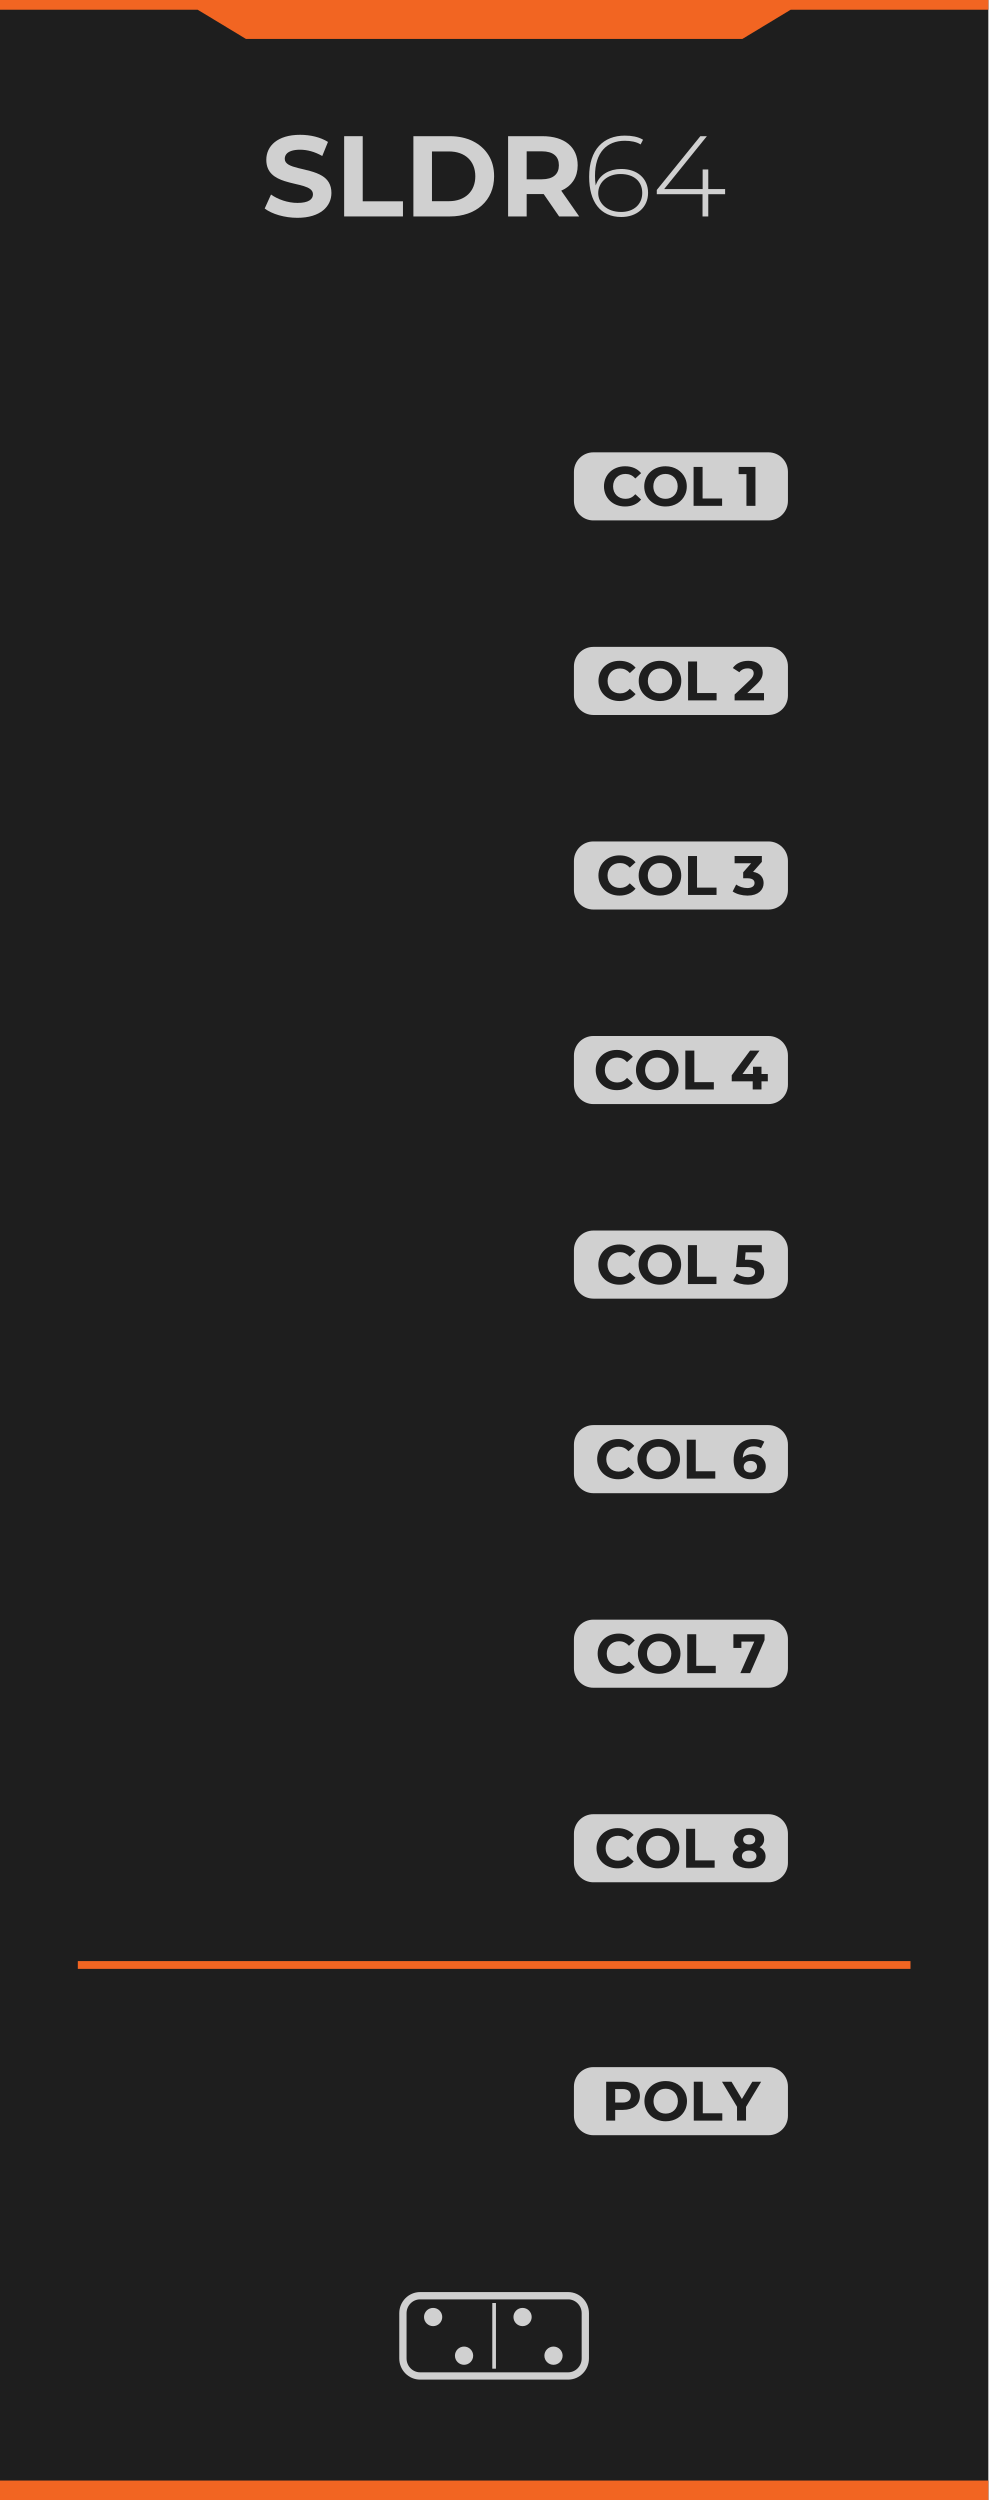
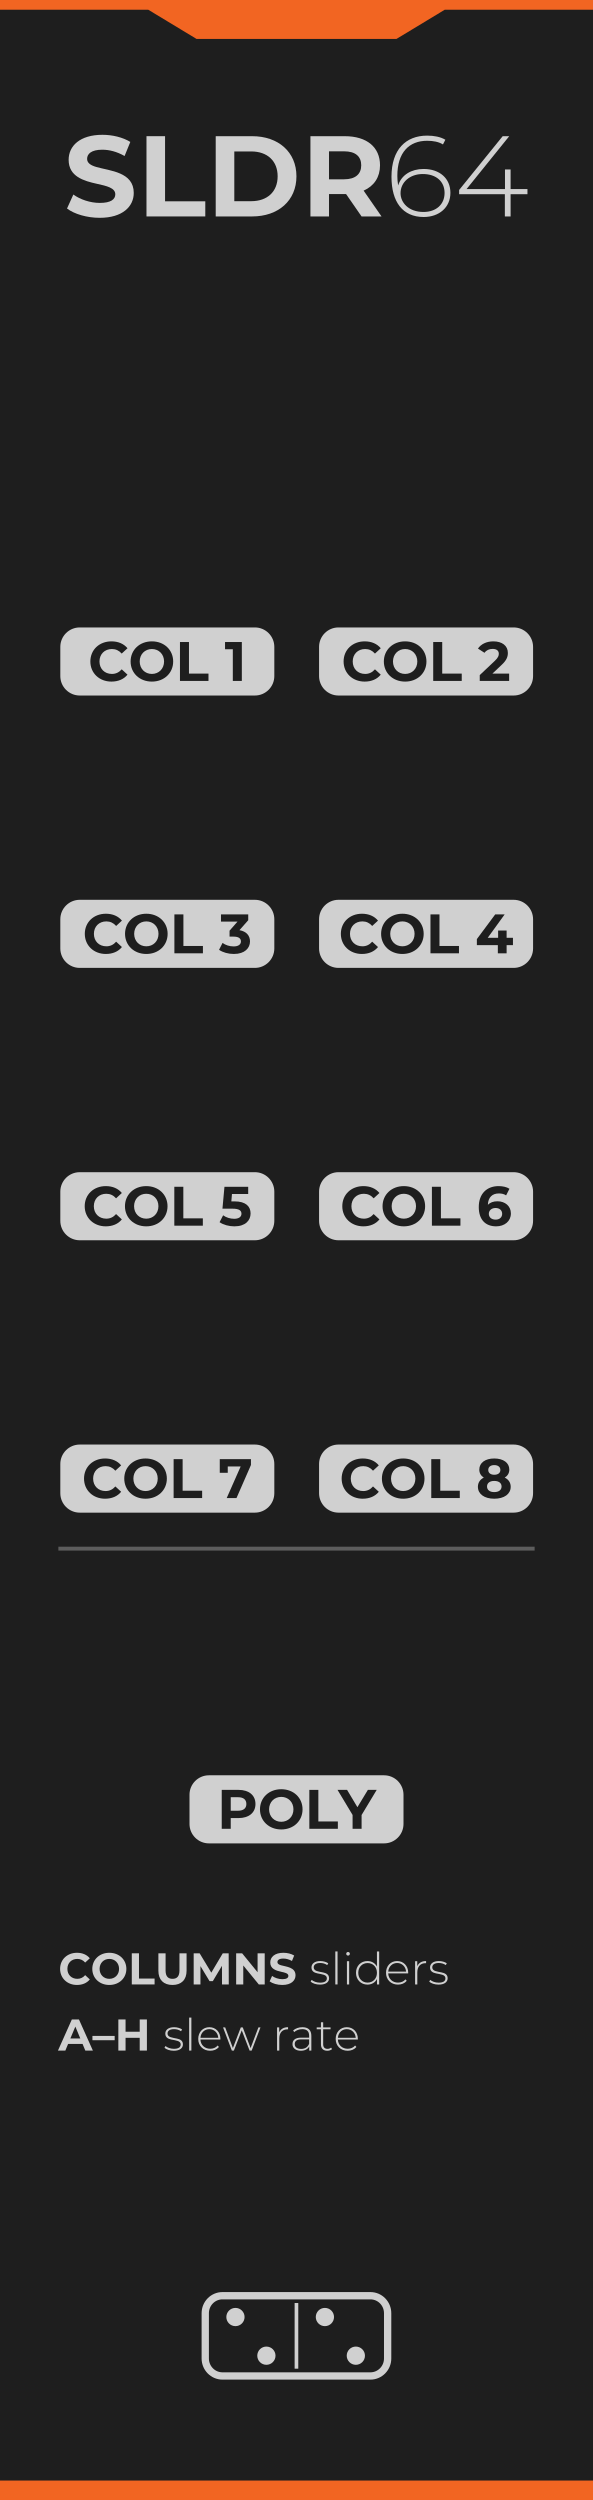
- <svg xmlns="http://www.w3.org/2000/svg" width="50.8mm" height="128.5mm" viewBox="0 0 50.8 128.5">
-   <rect width="50.8" height="128.5" fill="#1e1e1e" />
-   <polygon points="     0,0 50.8,0 50.8,0.5     40.64,0.5 38.16,2.0 12.64,2.0 10.16,0.5     0,0.5   " fill="#f26522" />
-   <rect x="0" y="127.5" width="50.8" height="1.0" fill="#f26522" />
+ <svg xmlns="http://www.w3.org/2000/svg" width="30.48mm" height="128.5mm" viewBox="0 0 30.48 128.5">
+   <rect width="30.48" height="128.5" fill="#1e1e1e" />
+   <polygon points="0,0 30.48,0 30.48,0.5 22.86,0.5 20.38,2.0 10.10,2.0 7.62,0.5 0,0.5" fill="#f26522" />
+   <rect x="0" y="127.5" width="30.48" height="1.0" fill="#f26522" />
  <g id="title">
-     <path fill="#d0d0d0" fill-rule="evenodd" d="M15.285 11.196C16.463 11.196 17.035 10.612 17.035 9.917C17.035 9.485 16.841 9.212 16.558 9.039C15.851 8.607 14.637 8.697 14.637 8.167C14.637 8.076 14.662 7.997 14.713 7.928C14.815 7.791 15.051 7.695 15.42 7.695C15.79 7.695 16.179 7.799 16.564 8.019L16.858 7.295C16.473 7.051 15.945 6.929 15.426 6.929C14.26 6.929 13.688 7.507 13.688 8.214C13.688 8.874 14.121 9.145 14.634 9.31C15.317 9.53 16.086 9.548 16.086 9.988C16.086 10.247 15.857 10.43 15.291 10.43C14.796 10.43 14.283 10.251 13.93 9.999L13.605 10.718C13.975 11.001 14.625 11.196 15.285 11.196Z" />
-     <path fill="#d0d0d0" fill-rule="evenodd" d="M17.689 11.125H20.712V10.347H18.644V7.0H17.689Z" />
-     <path fill="#d0d0d0" fill-rule="evenodd" d="M21.248 11.125H23.122C24.466 11.125 25.397 10.312 25.397 9.062C25.397 8.642 25.301 8.279 25.108 7.972C24.723 7.359 24.018 7.0 23.122 7.0H21.248ZM22.203 10.341V7.784H23.075C23.9 7.784 24.431 8.273 24.431 9.062C24.431 9.84 23.9 10.341 23.075 10.341Z" />
-     <path fill="#d0d0d0" fill-rule="evenodd" d="M26.116 11.125H27.071V9.976H27.902C27.917 9.976 27.931 9.976 27.946 9.976L28.738 11.125H29.77L28.847 9.801C29.385 9.569 29.693 9.114 29.693 8.497C29.693 7.562 29.025 7.0 27.878 7.0H26.116ZM27.848 7.778C28.438 7.778 28.727 8.041 28.727 8.497C28.727 8.945 28.438 9.216 27.848 9.216H27.071V7.778Z" />
-     <path fill="#d0d0d0" fill-rule="evenodd" d="M31.938 11.154C32.728 11.154 33.311 10.665 33.311 9.911C33.311 9.169 32.757 8.685 31.932 8.685C31.309 8.685 30.79 8.992 30.62 9.534C30.59 9.346 30.583 9.163 30.583 9.039C30.583 7.837 31.188 7.236 32.115 7.236C32.429 7.236 32.716 7.291 32.928 7.424L33.052 7.183C32.8 7.026 32.468 6.971 32.115 6.971C31.019 6.971 30.282 7.684 30.282 9.086C30.282 10.371 30.854 11.154 31.938 11.154ZM31.926 10.895C31.16 10.895 30.748 10.412 30.748 9.929C30.748 9.375 31.219 8.945 31.891 8.945C32.59 8.945 33.011 9.328 33.011 9.917C33.011 10.506 32.575 10.895 31.926 10.895Z" />
-     <path fill="#d0d0d0" fill-rule="evenodd" d="M33.759 9.982H36.11V11.125H36.405V9.982H37.271V9.717H36.405V8.709H36.116V9.717H34.139L36.334 7.0H35.998L33.759 9.764Z" />
+     <path fill="#d0d0d0" fill-rule="evenodd" d="M5.125 11.196C6.303 11.196 6.875 10.612 6.875 9.917C6.875 8.837 5.655 8.788 4.948 8.582C4.665 8.5 4.477 8.379 4.477 8.167C4.477 7.908 4.695 7.695 5.26 7.695C5.622 7.695 6.019 7.799 6.404 8.019L6.698 7.295C6.313 7.059 5.785 6.929 5.266 6.929C4.1 6.929 3.528 7.507 3.528 8.214C3.528 9.078 4.308 9.299 4.983 9.448C5.49 9.56 5.926 9.658 5.926 9.988C5.926 10.247 5.697 10.43 5.131 10.43C4.636 10.43 4.115 10.251 3.77 9.999L3.445 10.718C3.815 11.001 4.465 11.196 5.125 11.196Z" />
+     <path fill="#d0d0d0" fill-rule="evenodd" d="M7.529 11.125H10.552V10.347H8.484V7.0H7.529Z" />
+     <path fill="#d0d0d0" fill-rule="evenodd" d="M11.088 11.125H12.962C14.306 11.125 15.237 10.312 15.237 9.062C15.237 7.813 14.306 7.0 12.962 7.0H11.088ZM12.043 10.341V7.784H12.915C13.74 7.784 14.271 8.273 14.271 9.062C14.271 9.852 13.74 10.341 12.915 10.341Z" />
+     <path fill="#d0d0d0" fill-rule="evenodd" d="M15.956 11.125H16.911V9.976H17.789L18.584 11.125H19.61L18.69 9.799C19.225 9.563 19.533 9.11 19.533 8.497C19.533 7.57 18.865 7.0 17.718 7.0H15.956ZM16.911 9.216V7.778H17.688C18.27 7.778 18.567 8.041 18.567 8.497C18.567 8.945 18.27 9.216 17.688 9.216Z" />
+     <path fill="#d0d0d0" fill-rule="evenodd" d="M21.778 11.154C22.568 11.154 23.151 10.665 23.151 9.911C23.151 9.169 22.597 8.685 21.772 8.685C21.144 8.685 20.629 8.992 20.464 9.534C20.433 9.345 20.423 9.165 20.423 9.039C20.423 7.837 21.028 7.236 21.955 7.236C22.269 7.236 22.556 7.291 22.768 7.424L22.892 7.183C22.64 7.033 22.308 6.971 21.955 6.971C20.859 6.971 20.122 7.684 20.122 9.086C20.122 10.375 20.694 11.154 21.778 11.154ZM21.766 10.895C21 10.895 20.588 10.412 20.588 9.929C20.588 9.375 21.059 8.945 21.731 8.945C22.422 8.945 22.851 9.328 22.851 9.917C22.851 10.514 22.411 10.895 21.766 10.895Z" />
+     <path fill="#d0d0d0" fill-rule="evenodd" d="M23.599 9.982H25.95V11.125H26.245V9.982H27.111V9.717H26.245V8.709H25.956V9.717H23.982L26.174 7.0H25.838L23.599 9.764Z" />
  </g>
-   <rect x="29.5" y="23.25" width="11" height="3.5" rx="1.0" fill="#d0d0d0" />
-   <g transform="translate(29.5, 0)">
-     <path fill="#1e1e1e" fill-rule="evenodd" d="M2.627 26.034C2.978 26.034 3.262 25.91 3.453 25.677L3.156 25.403C3.019 25.563 2.851 25.64 2.653 25.64C2.28 25.64 2.013 25.381 2.013 25.0C2.013 24.619 2.28 24.36 2.653 24.36C2.851 24.36 3.019 24.438 3.156 24.594L3.453 24.32C3.262 24.088 2.977 23.966 2.63 23.966C2.005 23.966 1.544 24.398 1.544 25.0C1.544 25.602 2.01 26.034 2.627 26.034Z" />
-     <path fill="#1e1e1e" fill-rule="evenodd" d="M4.71 26.034C5.179 26.034 5.553 25.793 5.719 25.413C5.83 25.158 5.828 24.835 5.719 24.587C5.553 24.213 5.181 23.966 4.707 23.966C4.082 23.966 3.613 24.406 3.613 25.0C3.613 25.594 4.078 26.034 4.71 26.034ZM4.707 25.64C4.618 25.64 4.535 25.625 4.459 25.594C4.23 25.503 4.081 25.28 4.081 25.0C4.081 24.619 4.349 24.36 4.707 24.36C5.065 24.36 5.333 24.619 5.333 25.0C5.333 25.381 5.065 25.64 4.707 25.64Z" />
-     <path fill="#1e1e1e" fill-rule="evenodd" d="M6.15 26.0H7.616V25.623H6.613V24.0H6.15Z" />
-     <path fill="#1e1e1e" fill-rule="evenodd" d="M8.867 26.0H9.33V24.0H8.467V24.371H8.867Z" />
-   </g>
-   <rect x="29.5" y="33.25" width="11" height="3.5" rx="1.0" fill="#d0d0d0" />
-   <g transform="translate(29.5, 0)">
-     <path fill="#1e1e1e" fill-rule="evenodd" d="M2.344 36.034C2.695 36.034 2.98 35.91 3.17 35.677L2.873 35.403C2.736 35.563 2.568 35.64 2.37 35.64C1.997 35.64 1.73 35.381 1.73 35.0C1.73 34.619 1.997 34.36 2.37 34.36C2.568 34.36 2.736 34.438 2.873 34.594L3.17 34.32C2.98 34.088 2.694 33.966 2.347 33.966C1.722 33.966 1.261 34.398 1.261 35.0C1.261 35.602 1.727 36.034 2.344 36.034Z" />
-     <path fill="#1e1e1e" fill-rule="evenodd" d="M4.427 36.034C4.896 36.034 5.27 35.793 5.436 35.413C5.547 35.158 5.545 34.835 5.436 34.587C5.27 34.213 4.899 33.966 4.424 33.966C3.8 33.966 3.33 34.406 3.33 35.0C3.33 35.594 3.795 36.034 4.427 36.034ZM4.424 35.64C4.335 35.64 4.252 35.625 4.176 35.594C3.947 35.503 3.799 35.28 3.799 35.0C3.799 34.619 4.066 34.36 4.424 34.36C4.782 34.36 5.05 34.619 5.05 35.0C5.05 35.381 4.782 35.64 4.424 35.64Z" />
-     <path fill="#1e1e1e" fill-rule="evenodd" d="M5.867 36.0H7.333V35.623H6.33V34.0H5.867Z" />
-     <path fill="#1e1e1e" fill-rule="evenodd" d="M8.259 36.0H9.77V35.623H8.909L9.37 35.189C9.65 34.926 9.704 34.751 9.704 34.557C9.704 34.191 9.407 33.966 8.961 33.966C8.603 33.966 8.32 34.109 8.167 34.337L8.504 34.554C8.603 34.417 8.751 34.354 8.919 34.354C9.128 34.354 9.239 34.443 9.239 34.603C9.239 34.694 9.213 34.806 9.03 34.971L8.259 35.7Z" />
-   </g>
-   <rect x="29.5" y="43.25" width="11" height="3.5" rx="1.0" fill="#d0d0d0" />
-   <g transform="translate(29.5, 0)">
-     <path fill="#1e1e1e" fill-rule="evenodd" d="M2.341 46.034C2.692 46.034 2.977 45.91 3.167 45.677L2.87 45.403C2.733 45.563 2.565 45.64 2.367 45.64C1.994 45.64 1.727 45.381 1.727 45.0C1.727 44.619 1.994 44.36 2.367 44.36C2.565 44.36 2.733 44.438 2.87 44.594L3.167 44.32C2.977 44.088 2.691 43.966 2.344 43.966C1.72 43.966 1.259 44.398 1.259 45.0C1.259 45.602 1.724 46.034 2.341 46.034Z" />
-     <path fill="#1e1e1e" fill-rule="evenodd" d="M4.424 46.034C4.893 46.034 5.267 45.793 5.433 45.413C5.544 45.158 5.543 44.835 5.433 44.587C5.267 44.213 4.896 43.966 4.421 43.966C3.797 43.966 3.327 44.406 3.327 45.0C3.327 45.594 3.792 46.034 4.424 46.034ZM4.421 45.64C4.332 45.64 4.249 45.625 4.173 45.594C3.944 45.503 3.796 45.28 3.796 45.0C3.796 44.619 4.063 44.36 4.421 44.36C4.78 44.36 5.047 44.619 5.047 45.0C5.047 45.381 4.78 45.64 4.421 45.64Z" />
-     <path fill="#1e1e1e" fill-rule="evenodd" d="M5.864 46.0H7.33V45.623H6.327V44.0H5.864Z" />
-     <path fill="#1e1e1e" fill-rule="evenodd" d="M8.921 46.034C9.493 46.034 9.75 45.726 9.75 45.389C9.75 45.094 9.566 44.872 9.208 44.813L9.659 44.3V44.0H8.259V44.371H9.109L8.699 44.837V45.143H8.91C9.173 45.143 9.284 45.236 9.284 45.389C9.284 45.549 9.142 45.646 8.91 45.646C8.704 45.646 8.491 45.576 8.339 45.466L8.159 45.82C8.349 45.957 8.643 46.034 8.921 46.034Z" />
-   </g>
-   <rect x="29.5" y="53.25" width="11" height="3.5" rx="1.0" fill="#d0d0d0" />
-   <g transform="translate(29.5, 0)">
-     <path fill="#1e1e1e" fill-rule="evenodd" d="M2.203 56.034C2.553 56.034 2.838 55.91 3.029 55.677L2.731 55.403C2.594 55.563 2.427 55.64 2.229 55.64C1.855 55.64 1.589 55.381 1.589 55.0C1.589 54.619 1.855 54.36 2.229 54.36C2.427 54.36 2.594 54.438 2.731 54.594L3.029 54.32C2.838 54.088 2.552 53.966 2.206 53.966C1.581 53.966 1.12 54.398 1.12 55.0C1.12 55.602 1.586 56.034 2.203 56.034Z" />
-     <path fill="#1e1e1e" fill-rule="evenodd" d="M4.286 56.034C4.754 56.034 5.129 55.793 5.294 55.413C5.405 55.158 5.404 54.835 5.294 54.587C5.129 54.213 4.757 53.966 4.283 53.966C3.658 53.966 3.189 54.406 3.189 55.0C3.189 55.594 3.653 56.034 4.286 56.034ZM4.283 55.64C4.193 55.64 4.11 55.625 4.034 55.594C3.806 55.503 3.657 55.28 3.657 55.0C3.657 54.619 3.925 54.36 4.283 54.36C4.641 54.36 4.909 54.619 4.909 55.0C4.909 55.381 4.641 55.64 4.283 55.64Z" />
-     <path fill="#1e1e1e" fill-rule="evenodd" d="M5.726 56.0H7.191V55.623H6.189V54.0H5.726Z" />
-     <path fill="#1e1e1e" fill-rule="evenodd" d="M8.111 55.58H9.189V56.0H9.64V55.58H9.966V55.203H9.64V54.829H9.203V55.203H8.665L9.54 54.0H9.054L8.111 55.269Z" />
-   </g>
-   <rect x="29.5" y="63.25" width="11" height="3.5" rx="1.0" fill="#d0d0d0" />
-   <g transform="translate(29.5, 0)">
-     <path fill="#1e1e1e" fill-rule="evenodd" d="M2.337 66.034C2.688 66.034 2.972 65.91 3.163 65.677L2.866 65.403C2.729 65.563 2.561 65.64 2.363 65.64C1.99 65.64 1.723 65.381 1.723 65.0C1.723 64.619 1.99 64.36 2.363 64.36C2.561 64.36 2.729 64.438 2.866 64.594L3.163 64.32C2.972 64.088 2.687 63.966 2.34 63.966C1.715 63.966 1.254 64.398 1.254 65.0C1.254 65.602 1.72 66.034 2.337 66.034Z" />
-     <path fill="#1e1e1e" fill-rule="evenodd" d="M4.42 66.034C4.889 66.034 5.263 65.793 5.429 65.413C5.54 65.158 5.538 64.835 5.429 64.587C5.263 64.213 4.891 63.966 4.417 63.966C3.792 63.966 3.323 64.406 3.323 65.0C3.323 65.594 3.788 66.034 4.42 66.034ZM4.417 65.64C4.328 65.64 4.245 65.625 4.169 65.594C3.94 65.503 3.791 65.28 3.791 65.0C3.791 64.619 4.059 64.36 4.417 64.36C4.775 64.36 5.043 64.619 5.043 65.0C5.043 65.381 4.775 65.64 4.417 65.64Z" />
-     <path fill="#1e1e1e" fill-rule="evenodd" d="M5.86 66.0H7.326V65.623H6.323V64.0H5.86Z" />
-     <path fill="#1e1e1e" fill-rule="evenodd" d="M8.949 66.034C9.52 66.034 9.78 65.726 9.78 65.371C9.78 65.017 9.549 64.751 8.954 64.751H8.79L8.824 64.371H9.657V64.0H8.437L8.334 65.126H8.846C9.211 65.126 9.311 65.231 9.311 65.386C9.311 65.55 9.17 65.646 8.937 65.646C8.731 65.646 8.521 65.576 8.369 65.466L8.186 65.82C8.38 65.957 8.67 66.034 8.949 66.034Z" />
-   </g>
-   <rect x="29.5" y="73.25" width="11" height="3.5" rx="1.0" fill="#d0d0d0" />
-   <g transform="translate(29.5, 0)">
-     <path fill="#1e1e1e" fill-rule="evenodd" d="M2.277 76.034C2.628 76.034 2.912 75.91 3.103 75.677L2.806 75.403C2.669 75.563 2.501 75.64 2.303 75.64C1.93 75.64 1.663 75.381 1.663 75.0C1.663 74.619 1.93 74.36 2.303 74.36C2.501 74.36 2.669 74.438 2.806 74.594L3.103 74.32C2.912 74.088 2.627 73.966 2.28 73.966C1.655 73.966 1.194 74.398 1.194 75.0C1.194 75.602 1.66 76.034 2.277 76.034Z" />
-     <path fill="#1e1e1e" fill-rule="evenodd" d="M4.36 76.034C4.829 76.034 5.203 75.793 5.369 75.413C5.48 75.158 5.478 74.835 5.369 74.587C5.203 74.213 4.831 73.966 4.357 73.966C3.732 73.966 3.263 74.406 3.263 75.0C3.263 75.594 3.728 76.034 4.36 76.034ZM4.357 75.64C4.268 75.64 4.185 75.625 4.109 75.594C3.88 75.503 3.731 75.28 3.731 75.0C3.731 74.619 3.999 74.36 4.357 74.36C4.715 74.36 4.983 74.619 4.983 75.0C4.983 75.381 4.715 75.64 4.357 75.64Z" />
-     <path fill="#1e1e1e" fill-rule="evenodd" d="M5.8 76.0H7.266V75.623H6.263V74.0H5.8Z" />
-     <path fill="#1e1e1e" fill-rule="evenodd" d="M9.103 76.034C9.246 76.034 9.374 76.007 9.487 75.953C9.714 75.844 9.86 75.639 9.86 75.369C9.86 75.243 9.829 75.133 9.767 75.04C9.643 74.853 9.43 74.746 9.171 74.746C8.964 74.746 8.796 74.807 8.678 74.926L8.679 74.908C8.698 74.535 8.91 74.343 9.24 74.343C9.377 74.343 9.504 74.367 9.614 74.443L9.786 74.103C9.645 74.011 9.442 73.966 9.229 73.966C8.629 73.966 8.209 74.351 8.209 75.043C8.209 75.689 8.554 76.034 9.103 76.034ZM9.077 75.689C8.854 75.689 8.726 75.563 8.726 75.391C8.726 75.214 8.866 75.091 9.071 75.091C9.277 75.091 9.411 75.209 9.411 75.391C9.411 75.569 9.271 75.689 9.077 75.689Z" />
-   </g>
-   <rect x="29.5" y="83.25" width="11" height="3.5" rx="1.0" fill="#d0d0d0" />
-   <g transform="translate(29.5, 0)">
-     <path fill="#1e1e1e" fill-rule="evenodd" d="M2.301 86.034C2.652 86.034 2.937 85.91 3.127 85.677L2.83 85.403C2.693 85.563 2.525 85.64 2.327 85.64C1.954 85.64 1.687 85.381 1.687 85.0C1.687 84.619 1.954 84.36 2.327 84.36C2.525 84.36 2.693 84.438 2.83 84.594L3.127 84.32C2.937 84.088 2.651 83.966 2.304 83.966C1.68 83.966 1.219 84.398 1.219 85.0C1.219 85.602 1.684 86.034 2.301 86.034Z" />
-     <path fill="#1e1e1e" fill-rule="evenodd" d="M4.384 86.034C4.853 86.034 5.227 85.793 5.393 85.413C5.504 85.158 5.503 84.835 5.393 84.587C5.227 84.213 4.856 83.966 4.381 83.966C3.757 83.966 3.287 84.406 3.287 85.0C3.287 85.594 3.752 86.034 4.384 86.034ZM4.381 85.64C4.292 85.64 4.209 85.625 4.133 85.594C3.904 85.503 3.756 85.28 3.756 85.0C3.756 84.619 4.023 84.36 4.381 84.36C4.74 84.36 5.007 84.619 5.007 85.0C5.007 85.381 4.74 85.64 4.381 85.64Z" />
-     <path fill="#1e1e1e" fill-rule="evenodd" d="M5.824 86.0H7.29V85.623H6.287V84.0H5.824Z" />
-     <path fill="#1e1e1e" fill-rule="evenodd" d="M8.553 86.0H9.056L9.799 84.3V84.0H8.196V84.703H8.607V84.377H9.27Z" />
-   </g>
-   <rect x="29.5" y="93.25" width="11" height="3.5" rx="1.0" fill="#d0d0d0" />
-   <g transform="translate(29.5, 0)">
-     <path fill="#1e1e1e" fill-rule="evenodd" d="M2.244 96.034C2.595 96.034 2.88 95.91 3.07 95.677L2.773 95.403C2.636 95.563 2.468 95.64 2.27 95.64C1.897 95.64 1.63 95.381 1.63 95.0C1.63 94.619 1.897 94.36 2.27 94.36C2.468 94.36 2.636 94.438 2.773 94.594L3.07 94.32C2.88 94.088 2.594 93.966 2.247 93.966C1.622 93.966 1.161 94.398 1.161 95.0C1.161 95.602 1.627 96.034 2.244 96.034Z" />
-     <path fill="#1e1e1e" fill-rule="evenodd" d="M4.327 96.034C4.796 96.034 5.17 95.793 5.336 95.413C5.447 95.158 5.445 94.835 5.336 94.587C5.17 94.213 4.799 93.966 4.324 93.966C3.7 93.966 3.23 94.406 3.23 95.0C3.23 95.594 3.695 96.034 4.327 96.034ZM4.324 95.64C4.235 95.64 4.152 95.625 4.076 95.594C3.847 95.503 3.699 95.28 3.699 95.0C3.699 94.619 3.966 94.36 4.324 94.36C4.682 94.36 4.95 94.619 4.95 95.0C4.95 95.381 4.682 95.64 4.324 95.64Z" />
-     <path fill="#1e1e1e" fill-rule="evenodd" d="M5.767 96.0H7.233V95.623H6.23V94.0H5.767Z" />
-     <path fill="#1e1e1e" fill-rule="evenodd" d="M9.004 96.034C9.513 96.034 9.85 95.791 9.85 95.42C9.85 95.205 9.738 95.044 9.544 94.947C9.694 94.855 9.779 94.715 9.779 94.537C9.779 94.183 9.467 93.966 9.004 93.966C8.553 93.966 8.236 94.183 8.236 94.537C8.236 94.715 8.321 94.855 8.469 94.947C8.276 95.044 8.164 95.204 8.164 95.42C8.164 95.791 8.501 96.034 9.004 96.034ZM9.004 94.803C8.814 94.803 8.696 94.71 8.696 94.557C8.696 94.397 8.821 94.306 9.004 94.306C9.191 94.306 9.319 94.397 9.319 94.557C9.319 94.71 9.199 94.803 9.004 94.803ZM9.004 95.694C8.776 95.694 8.633 95.585 8.633 95.406C8.633 95.227 8.776 95.12 9.004 95.12C9.237 95.12 9.381 95.227 9.381 95.406C9.381 95.585 9.237 95.694 9.004 95.694Z" />
-   </g>
-   <line x1="4" y1="101" x2="46.8" y2="101" stroke="#f26522" stroke-width="0.4" />
-   <rect x="29.5" y="106.25" width="11" height="3.5" rx="1.0" fill="#d0d0d0" />
-   <g transform="translate(29.5, 0)">
-     <path fill="#1e1e1e" fill-rule="evenodd" d="M1.657 109.0H2.12V108.449H2.523C3.06 108.449 3.391 108.171 3.391 107.726C3.391 107.274 3.06 107.0 2.523 107.0H1.657ZM2.497 107.377C2.783 107.377 2.923 107.505 2.923 107.726C2.923 107.943 2.783 108.071 2.497 108.071H2.12V107.377Z" />
-     <path fill="#1e1e1e" fill-rule="evenodd" d="M4.72 109.034C5.189 109.034 5.563 108.793 5.729 108.413C5.84 108.158 5.838 107.835 5.729 107.587C5.563 107.213 5.191 106.966 4.717 106.966C4.092 106.966 3.623 107.406 3.623 108.0C3.623 108.594 4.088 109.034 4.72 109.034ZM4.717 108.64C4.628 108.64 4.545 108.625 4.469 108.594C4.24 108.503 4.091 108.28 4.091 108.0C4.091 107.619 4.359 107.36 4.717 107.36C5.075 107.36 5.343 107.619 5.343 108.0C5.343 108.381 5.075 108.64 4.717 108.64Z" />
-     <path fill="#1e1e1e" fill-rule="evenodd" d="M6.16 109.0H7.626V108.623H6.623V107.0H6.16Z" />
-     <path fill="#1e1e1e" fill-rule="evenodd" d="M8.383 109.0H8.846V108.292L9.623 107.0H9.169L8.633 107.888L8.1 107.0H7.609L8.383 108.287Z" />
-   </g>
-   <g transform="translate(20.71,118.0) scale(0.75)">
+   <rect x="3.10" y="32.25" width="11" height="3.5" rx="1" fill="#d0d0d0" />
+   <path fill="#1e1e1e" fill-rule="evenodd" d="M5.727 35.034C6.078 35.034 6.366 34.91 6.553 34.677L6.256 34.403C6.119 34.561 5.951 34.64 5.753 34.64C5.376 34.64 5.113 34.377 5.113 34.0C5.113 33.623 5.376 33.36 5.753 33.36C5.951 33.36 6.119 33.438 6.256 33.594L6.553 33.32C6.366 33.091 6.077 32.966 5.73 32.966C5.105 32.966 4.644 33.398 4.644 34.0C4.644 34.602 5.11 35.034 5.727 35.034Z" />
+   <path fill="#1e1e1e" fill-rule="evenodd" d="M7.807 35.034C8.44 35.034 8.901 34.594 8.901 34.0C8.901 33.406 8.44 32.966 7.807 32.966C7.175 32.966 6.713 33.406 6.713 34.0C6.713 34.594 7.175 35.034 7.807 35.034ZM7.807 34.64C7.453 34.64 7.181 34.377 7.181 34.0C7.181 33.623 7.453 33.36 7.807 33.36C8.161 33.36 8.433 33.623 8.433 34.0C8.433 34.377 8.161 34.64 7.807 34.64Z" />
+   <path fill="#1e1e1e" fill-rule="evenodd" d="M9.25 35.0H10.716V34.623H9.713V33.0H9.25Z" />
+   <path fill="#1e1e1e" fill-rule="evenodd" d="M11.967 35.0H12.43V33.0H11.567V33.371H11.967Z" />
+   <rect x="16.40" y="32.25" width="11" height="3.5" rx="1" fill="#d0d0d0" />
+   <path fill="#1e1e1e" fill-rule="evenodd" d="M18.744 35.034C19.095 35.034 19.383 34.91 19.57 34.677L19.273 34.403C19.136 34.561 18.968 34.64 18.77 34.64C18.393 34.64 18.13 34.377 18.13 34.0C18.13 33.623 18.393 33.36 18.77 33.36C18.968 33.36 19.136 33.438 19.273 33.594L19.57 33.32C19.383 33.091 19.094 32.966 18.747 32.966C18.122 32.966 17.661 33.398 17.661 34.0C17.661 34.602 18.127 35.034 18.744 35.034Z" />
+   <path fill="#1e1e1e" fill-rule="evenodd" d="M20.824 35.034C21.457 35.034 21.919 34.594 21.919 34.0C21.919 33.406 21.457 32.966 20.824 32.966C20.192 32.966 19.73 33.406 19.73 34.0C19.73 34.594 20.192 35.034 20.824 35.034ZM20.824 34.64C20.47 34.64 20.199 34.377 20.199 34.0C20.199 33.623 20.47 33.36 20.824 33.36C21.179 33.36 21.45 33.623 21.45 34.0C21.45 34.377 21.179 34.64 20.824 34.64Z" />
+   <path fill="#1e1e1e" fill-rule="evenodd" d="M22.267 35.0H23.733V34.623H22.73V33.0H22.267Z" />
+   <path fill="#1e1e1e" fill-rule="evenodd" d="M24.659 35.0H26.17V34.623H25.31L25.77 34.189C26.05 33.931 26.104 33.751 26.104 33.557C26.104 33.191 25.807 32.966 25.361 32.966C25 32.966 24.723 33.109 24.567 33.337L24.904 33.554C25 33.417 25.147 33.354 25.319 33.354C25.528 33.354 25.639 33.447 25.639 33.603C25.639 33.698 25.609 33.804 25.43 33.971L24.659 34.7Z" />
+   <rect x="3.10" y="46.25" width="11" height="3.5" rx="1" fill="#d0d0d0" />
+   <path fill="#1e1e1e" fill-rule="evenodd" d="M5.441 49.034C5.792 49.034 6.08 48.91 6.267 48.677L5.97 48.403C5.833 48.561 5.665 48.64 5.467 48.64C5.09 48.64 4.827 48.377 4.827 48.0C4.827 47.623 5.09 47.36 5.467 47.36C5.665 47.36 5.833 47.438 5.97 47.594L6.267 47.32C6.08 47.091 5.791 46.966 5.444 46.966C4.82 46.966 4.359 47.398 4.359 48.0C4.359 48.602 4.824 49.034 5.441 49.034Z" />
+   <path fill="#1e1e1e" fill-rule="evenodd" d="M7.521 49.034C8.154 49.034 8.616 48.594 8.616 48.0C8.616 47.406 8.154 46.966 7.521 46.966C6.889 46.966 6.427 47.406 6.427 48.0C6.427 48.594 6.889 49.034 7.521 49.034ZM7.521 48.64C7.167 48.64 6.896 48.377 6.896 48.0C6.896 47.623 7.167 47.36 7.521 47.36C7.876 47.36 8.147 47.623 8.147 48.0C8.147 48.377 7.876 48.64 7.521 48.64Z" />
+   <path fill="#1e1e1e" fill-rule="evenodd" d="M8.964 49.0H10.43V48.623H9.427V47.0H8.964Z" />
+   <path fill="#1e1e1e" fill-rule="evenodd" d="M12.021 49.034C12.587 49.034 12.85 48.726 12.85 48.389C12.85 48.091 12.665 47.872 12.307 47.811L12.759 47.3V47.0H11.359V47.371H12.207L11.799 47.837V48.143H12.01C12.273 48.143 12.384 48.24 12.384 48.389C12.384 48.552 12.242 48.646 12.01 48.646C11.8 48.646 11.591 48.58 11.439 48.466L11.259 48.82C11.453 48.957 11.74 49.034 12.021 49.034Z" />
+   <rect x="16.40" y="46.25" width="11" height="3.5" rx="1" fill="#d0d0d0" />
+   <path fill="#1e1e1e" fill-rule="evenodd" d="M18.603 49.034C18.953 49.034 19.242 48.91 19.429 48.677L19.131 48.403C18.994 48.561 18.827 48.64 18.629 48.64C18.251 48.64 17.989 48.377 17.989 48.0C17.989 47.623 18.251 47.36 18.629 47.36C18.827 47.36 18.994 47.438 19.131 47.594L19.429 47.32C19.242 47.091 18.952 46.966 18.606 46.966C17.981 46.966 17.52 47.398 17.52 48.0C17.52 48.602 17.986 49.034 18.603 49.034Z" />
+   <path fill="#1e1e1e" fill-rule="evenodd" d="M20.683 49.034C21.315 49.034 21.777 48.594 21.777 48.0C21.777 47.406 21.315 46.966 20.683 46.966C20.05 46.966 19.589 47.406 19.589 48.0C19.589 48.594 20.05 49.034 20.683 49.034ZM20.683 48.64C20.329 48.64 20.057 48.377 20.057 48.0C20.057 47.623 20.329 47.36 20.683 47.36C21.037 47.36 21.309 47.623 21.309 48.0C21.309 48.377 21.037 48.64 20.683 48.64Z" />
+   <path fill="#1e1e1e" fill-rule="evenodd" d="M22.126 49.0H23.591V48.623H22.589V47.0H22.126Z" />
+   <path fill="#1e1e1e" fill-rule="evenodd" d="M24.511 48.58H25.589V49.0H26.04V48.58H26.366V48.203H26.04V47.829H25.603V48.203H25.069L25.94 47.0H25.454L24.511 48.269Z" />
+   <rect x="3.10" y="60.25" width="11" height="3.5" rx="1" fill="#d0d0d0" />
+   <path fill="#1e1e1e" fill-rule="evenodd" d="M5.437 63.034C5.788 63.034 6.076 62.91 6.263 62.677L5.966 62.403C5.829 62.561 5.661 62.64 5.463 62.64C5.086 62.64 4.823 62.377 4.823 62.0C4.823 61.623 5.086 61.36 5.463 61.36C5.661 61.36 5.829 61.438 5.966 61.594L6.263 61.32C6.076 61.091 5.787 60.966 5.44 60.966C4.815 60.966 4.354 61.398 4.354 62.0C4.354 62.602 4.82 63.034 5.437 63.034Z" />
+   <path fill="#1e1e1e" fill-rule="evenodd" d="M7.517 63.034C8.15 63.034 8.611 62.594 8.611 62.0C8.611 61.406 8.15 60.966 7.517 60.966C6.885 60.966 6.423 61.406 6.423 62.0C6.423 62.594 6.885 63.034 7.517 63.034ZM7.517 62.64C7.163 62.64 6.891 62.377 6.891 62.0C6.891 61.623 7.163 61.36 7.517 61.36C7.871 61.36 8.143 61.623 8.143 62.0C8.143 62.377 7.871 62.64 7.517 62.64Z" />
+   <path fill="#1e1e1e" fill-rule="evenodd" d="M8.96 63.0H10.426V62.623H9.423V61.0H8.96Z" />
+   <path fill="#1e1e1e" fill-rule="evenodd" d="M12.049 63.034C12.62 63.034 12.88 62.726 12.88 62.371C12.88 62.017 12.643 61.751 12.054 61.751H11.891L11.923 61.371H12.757V61.0H11.537L11.434 62.126H11.946C12.306 62.126 12.411 62.231 12.411 62.386C12.411 62.55 12.27 62.646 12.037 62.646C11.831 62.646 11.621 62.58 11.469 62.466L11.286 62.82C11.48 62.957 11.77 63.034 12.049 63.034Z" />
+   <rect x="16.40" y="60.25" width="11" height="3.5" rx="1" fill="#d0d0d0" />
+   <path fill="#1e1e1e" fill-rule="evenodd" d="M18.677 63.034C19.028 63.034 19.316 62.91 19.503 62.677L19.206 62.403C19.069 62.561 18.901 62.64 18.703 62.64C18.326 62.64 18.063 62.377 18.063 62.0C18.063 61.623 18.326 61.36 18.703 61.36C18.901 61.36 19.069 61.438 19.206 61.594L19.503 61.32C19.316 61.091 19.027 60.966 18.68 60.966C18.055 60.966 17.594 61.398 17.594 62.0C17.594 62.602 18.06 63.034 18.677 63.034Z" />
+   <path fill="#1e1e1e" fill-rule="evenodd" d="M20.757 63.034C21.39 63.034 21.851 62.594 21.851 62.0C21.851 61.406 21.39 60.966 20.757 60.966C20.125 60.966 19.663 61.406 19.663 62.0C19.663 62.594 20.125 63.034 20.757 63.034ZM20.757 62.64C20.403 62.64 20.131 62.377 20.131 62.0C20.131 61.623 20.403 61.36 20.757 61.36C21.111 61.36 21.383 61.623 21.383 62.0C21.383 62.377 21.111 62.64 20.757 62.64Z" />
+   <path fill="#1e1e1e" fill-rule="evenodd" d="M22.2 63.0H23.666V62.623H22.663V61.0H22.2Z" />
+   <path fill="#1e1e1e" fill-rule="evenodd" d="M25.503 63.034C25.926 63.034 26.26 62.78 26.26 62.369C26.26 61.991 25.96 61.746 25.571 61.746C25.36 61.746 25.195 61.806 25.077 61.926C25.089 61.541 25.305 61.343 25.64 61.343C25.773 61.343 25.904 61.367 26.014 61.443L26.186 61.103C26.045 61.011 25.842 60.966 25.629 60.966C25.029 60.966 24.609 61.351 24.609 62.043C24.609 62.69 24.95 63.034 25.503 63.034ZM25.477 62.689C25.256 62.689 25.126 62.563 25.126 62.391C25.126 62.216 25.266 62.091 25.471 62.091C25.677 62.091 25.811 62.209 25.811 62.391C25.811 62.574 25.671 62.689 25.477 62.689Z" />
+   <rect x="3.10" y="74.25" width="11" height="3.5" rx="1" fill="#d0d0d0" />
+   <path fill="#1e1e1e" fill-rule="evenodd" d="M5.401 77.034C5.752 77.034 6.04 76.91 6.227 76.677L5.93 76.403C5.793 76.561 5.625 76.64 5.427 76.64C5.05 76.64 4.787 76.377 4.787 76.0C4.787 75.623 5.05 75.36 5.427 75.36C5.625 75.36 5.793 75.438 5.93 75.594L6.227 75.32C6.04 75.091 5.751 74.966 5.404 74.966C4.78 74.966 4.319 75.398 4.319 76.0C4.319 76.602 4.784 77.034 5.401 77.034Z" />
+   <path fill="#1e1e1e" fill-rule="evenodd" d="M7.481 77.034C8.114 77.034 8.576 76.594 8.576 76.0C8.576 75.406 8.114 74.966 7.481 74.966C6.849 74.966 6.387 75.406 6.387 76.0C6.387 76.594 6.849 77.034 7.481 77.034ZM7.481 76.64C7.127 76.64 6.856 76.377 6.856 76.0C6.856 75.623 7.127 75.36 7.481 75.36C7.836 75.36 8.107 75.623 8.107 76.0C8.107 76.377 7.836 76.64 7.481 76.64Z" />
+   <path fill="#1e1e1e" fill-rule="evenodd" d="M8.924 77.0H10.39V76.623H9.387V75.0H8.924Z" />
+   <path fill="#1e1e1e" fill-rule="evenodd" d="M11.653 77.0H12.156L12.899 75.3V75.0H11.296V75.703H11.707V75.377H12.37Z" />
+   <rect x="16.40" y="74.25" width="11" height="3.5" rx="1" fill="#d0d0d0" />
+   <path fill="#1e1e1e" fill-rule="evenodd" d="M18.644 77.034C18.995 77.034 19.283 76.91 19.47 76.677L19.173 76.403C19.036 76.561 18.868 76.64 18.67 76.64C18.293 76.64 18.03 76.377 18.03 76.0C18.03 75.623 18.293 75.36 18.67 75.36C18.868 75.36 19.036 75.438 19.173 75.594L19.47 75.32C19.283 75.091 18.994 74.966 18.647 74.966C18.022 74.966 17.561 75.398 17.561 76.0C17.561 76.602 18.027 77.034 18.644 77.034Z" />
+   <path fill="#1e1e1e" fill-rule="evenodd" d="M20.724 77.034C21.357 77.034 21.819 76.594 21.819 76.0C21.819 75.406 21.357 74.966 20.724 74.966C20.092 74.966 19.63 75.406 19.63 76.0C19.63 76.594 20.092 77.034 20.724 77.034ZM20.724 76.64C20.37 76.64 20.099 76.377 20.099 76.0C20.099 75.623 20.37 75.36 20.724 75.36C21.079 75.36 21.35 75.623 21.35 76.0C21.35 76.377 21.079 76.64 20.724 76.64Z" />
+   <path fill="#1e1e1e" fill-rule="evenodd" d="M22.167 77.0H23.633V76.623H22.63V75.0H22.167Z" />
+   <path fill="#1e1e1e" fill-rule="evenodd" d="M25.404 77.034C25.913 77.034 26.25 76.797 26.25 76.42C26.25 76.207 26.139 76.044 25.944 75.949C26.093 75.857 26.179 75.716 26.179 75.537C26.179 75.183 25.867 74.966 25.404 74.966C24.947 74.966 24.636 75.183 24.636 75.537C24.636 75.716 24.719 75.853 24.867 75.949C24.677 76.044 24.564 76.207 24.564 76.42C24.564 76.797 24.901 77.034 25.404 77.034ZM25.404 75.803C25.218 75.803 25.096 75.71 25.096 75.557C25.096 75.397 25.218 75.306 25.404 75.306C25.591 75.306 25.719 75.397 25.719 75.557C25.719 75.71 25.599 75.803 25.404 75.803ZM25.404 76.694C25.176 76.694 25.033 76.585 25.033 76.406C25.033 76.227 25.176 76.12 25.404 76.12C25.637 76.12 25.781 76.227 25.781 76.406C25.781 76.585 25.637 76.694 25.404 76.694Z" />
+   <rect x="9.74" y="91.25" width="11" height="3.5" rx="1" fill="#d0d0d0" />
+   <path fill="#1e1e1e" fill-rule="evenodd" d="M11.397 94.0H11.86V93.449H12.263C12.794 93.449 13.131 93.171 13.131 92.726C13.131 92.274 12.794 92.0 12.263 92.0H11.397ZM11.86 93.071V92.377H12.237C12.519 92.377 12.663 92.505 12.663 92.726C12.663 92.943 12.519 93.071 12.237 93.071Z" />
+   <path fill="#1e1e1e" fill-rule="evenodd" d="M14.457 94.034C15.09 94.034 15.551 93.594 15.551 93.0C15.551 92.406 15.09 91.966 14.457 91.966C13.825 91.966 13.363 92.406 13.363 93.0C13.363 93.594 13.825 94.034 14.457 94.034ZM14.457 93.64C14.103 93.64 13.831 93.377 13.831 93.0C13.831 92.623 14.103 92.36 14.457 92.36C14.811 92.36 15.083 92.623 15.083 93.0C15.083 93.377 14.811 93.64 14.457 93.64Z" />
+   <path fill="#1e1e1e" fill-rule="evenodd" d="M15.9 94.0H17.366V93.623H16.363V92.0H15.9Z" />
+   <path fill="#1e1e1e" fill-rule="evenodd" d="M18.123 94.0H18.586V93.291L19.363 92.0H18.909L18.371 92.889L17.84 92.0H17.349L18.123 93.289Z" />
+   <rect x="3.0" y="79.50" width="24.48" height="0.2" fill="#d0d0d0" opacity="0.35" />
+   <path fill="#d0d0d0" fill-rule="evenodd" d="M3.955 102.027C4.236 102.027 4.467 101.928 4.616 101.742L4.378 101.522C4.269 101.649 4.134 101.712 3.976 101.712C3.674 101.712 3.464 101.502 3.464 101.2C3.464 100.898 3.674 100.688 3.976 100.688C4.134 100.688 4.269 100.75 4.378 100.875L4.616 100.656C4.467 100.473 4.235 100.373 3.958 100.373C3.458 100.373 3.089 100.718 3.089 101.2C3.089 101.682 3.462 102.027 3.955 102.027Z" />
+   <path fill="#d0d0d0" fill-rule="evenodd" d="M5.619 102.027C6.125 102.027 6.495 101.675 6.495 101.2C6.495 100.725 6.125 100.373 5.619 100.373C5.114 100.373 4.744 100.725 4.744 101.2C4.744 101.675 5.114 102.027 5.619 102.027ZM5.619 101.712C5.336 101.712 5.119 101.502 5.119 101.2C5.119 100.898 5.336 100.688 5.619 100.688C5.903 100.688 6.12 100.898 6.12 101.2C6.12 101.502 5.903 101.712 5.619 101.712Z" />
+   <path fill="#d0d0d0" fill-rule="evenodd" d="M6.774 102.0H7.946V101.698H7.144V100.4H6.774Z" />
+   <path fill="#d0d0d0" fill-rule="evenodd" d="M8.865 102.027C9.319 102.027 9.59 101.765 9.59 101.296V100.4H9.224V101.282C9.224 101.587 9.093 101.712 8.867 101.712C8.642 101.712 8.511 101.587 8.511 101.282V100.4H8.141V101.296C8.141 101.765 8.411 102.027 8.865 102.027Z" />
+   <path fill="#d0d0d0" fill-rule="evenodd" d="M9.955 102.0H10.303V101.058L10.771 101.831H10.938L11.409 101.042L11.411 102.0H11.759L11.754 100.4H11.45L10.861 101.394L10.262 100.4H9.955Z" />
+   <path fill="#d0d0d0" fill-rule="evenodd" d="M12.138 102.0H12.504V101.026L13.302 102.0H13.606V100.4H13.24V101.374L12.445 100.4H12.138Z" />
+   <path fill="#d0d0d0" fill-rule="evenodd" d="M14.511 102.027C14.968 102.027 15.19 101.801 15.19 101.531C15.19 101.112 14.717 101.094 14.442 101.014C14.333 100.982 14.259 100.935 14.259 100.853C14.259 100.752 14.344 100.67 14.563 100.67C14.704 100.67 14.858 100.71 15.007 100.795L15.121 100.514C14.972 100.423 14.767 100.373 14.566 100.373C14.113 100.373 13.891 100.597 13.891 100.871C13.891 101.206 14.194 101.292 14.456 101.35C14.653 101.393 14.822 101.431 14.822 101.559C14.822 101.659 14.733 101.73 14.513 101.73C14.321 101.73 14.119 101.661 13.985 101.563L13.859 101.842C14.003 101.952 14.255 102.027 14.511 102.027Z" />
+   <path fill="#d0d0d0" fill-rule="evenodd" d="M16.445 102.009C16.749 102.009 16.915 101.877 16.915 101.682C16.915 101.486 16.774 101.419 16.605 101.383C16.379 101.334 16.125 101.323 16.125 101.122C16.125 100.994 16.229 100.898 16.461 100.898C16.589 100.898 16.719 100.933 16.819 101.006L16.872 100.914C16.778 100.844 16.612 100.798 16.463 100.798C16.161 100.798 16.01 100.945 16.01 101.125C16.01 101.326 16.152 101.397 16.321 101.433C16.547 101.482 16.801 101.49 16.801 101.685C16.801 101.819 16.702 101.909 16.449 101.909C16.272 101.909 16.111 101.844 16.019 101.765L15.967 101.856C16.061 101.944 16.246 102.009 16.445 102.009Z" />
+   <path fill="#d0d0d0" fill-rule="evenodd" d="M17.235 102.0H17.35V100.304H17.235Z" />
+   <path fill="#d0d0d0" fill-rule="evenodd" d="M17.889 100.517C17.944 100.517 17.983 100.475 17.983 100.423C17.983 100.371 17.941 100.331 17.889 100.331C17.837 100.331 17.795 100.373 17.795 100.425C17.795 100.474 17.837 100.517 17.889 100.517ZM17.832 102.0H17.946V100.807H17.832Z" />
+   <path fill="#d0d0d0" fill-rule="evenodd" d="M18.888 102.009C19.104 102.009 19.286 101.902 19.377 101.719V102.0H19.489V100.304H19.375V101.081C19.277 100.901 19.098 100.798 18.888 100.798C18.554 100.798 18.298 101.042 18.298 101.403C18.298 101.76 18.554 102.009 18.888 102.009ZM18.895 101.906C18.621 101.906 18.415 101.701 18.415 101.403C18.415 101.102 18.621 100.901 18.895 100.901C19.169 100.901 19.375 101.102 19.375 101.403C19.375 101.701 19.169 101.906 18.895 101.906Z" />
+   <path fill="#d0d0d0" fill-rule="evenodd" d="M20.456 102.009C20.639 102.009 20.8 101.943 20.906 101.815L20.84 101.739C20.749 101.852 20.611 101.906 20.458 101.906C20.175 101.906 19.967 101.714 19.953 101.431H20.979C20.979 101.422 20.982 101.408 20.982 101.399C20.982 101.042 20.737 100.798 20.413 100.798C20.083 100.798 19.841 101.047 19.841 101.403C19.841 101.755 20.095 102.009 20.456 102.009ZM19.955 101.342C19.974 101.086 20.161 100.898 20.413 100.898C20.664 100.898 20.854 101.086 20.872 101.342Z" />
+   <path fill="#d0d0d0" fill-rule="evenodd" d="M21.336 102.0H21.45V101.378C21.45 101.083 21.608 100.907 21.873 100.907C21.882 100.907 21.891 100.91 21.901 100.91V100.798C21.675 100.798 21.519 100.894 21.446 101.067V100.807H21.336Z" />
+   <path fill="#d0d0d0" fill-rule="evenodd" d="M22.538 102.009C22.843 102.009 23.009 101.877 23.009 101.682C23.009 101.486 22.867 101.419 22.698 101.383C22.473 101.334 22.218 101.323 22.218 101.122C22.218 100.994 22.323 100.898 22.554 100.898C22.682 100.898 22.813 100.933 22.913 101.006L22.966 100.914C22.871 100.844 22.706 100.798 22.557 100.798C22.255 100.798 22.104 100.945 22.104 101.125C22.104 101.326 22.246 101.397 22.415 101.433C22.64 101.482 22.895 101.49 22.895 101.685C22.895 101.819 22.796 101.909 22.543 101.909C22.366 101.909 22.205 101.844 22.113 101.765L22.061 101.856C22.155 101.944 22.34 102.009 22.538 102.009Z" />
+   <path fill="#d0d0d0" fill-rule="evenodd" d="M2.979 105.4H3.359L3.501 105.057H4.243L4.385 105.4H4.774L4.058 103.8H3.693ZM3.617 104.776 3.873 104.166 4.127 104.776Z" />
+   <path fill="#d0d0d0" fill-rule="evenodd" d="M4.751 104.867H5.894V104.646H4.751Z" />
+   <path fill="#d0d0d0" fill-rule="evenodd" d="M7.181 105.4H7.551V103.8H7.181V104.431H6.454V103.8H6.083V105.4H6.454V104.744H7.181Z" />
+   <path fill="#d0d0d0" fill-rule="evenodd" d="M8.931 105.409C9.236 105.409 9.402 105.277 9.402 105.082C9.402 104.886 9.261 104.819 9.091 104.783C8.866 104.734 8.611 104.723 8.611 104.522C8.611 104.394 8.716 104.298 8.947 104.298C9.075 104.298 9.206 104.333 9.306 104.406L9.359 104.314C9.264 104.244 9.099 104.198 8.95 104.198C8.648 104.198 8.497 104.345 8.497 104.525C8.497 104.726 8.639 104.797 8.808 104.833C9.034 104.882 9.288 104.89 9.288 105.085C9.288 105.219 9.189 105.309 8.936 105.309C8.759 105.309 8.598 105.244 8.506 105.165L8.454 105.256C8.548 105.344 8.733 105.409 8.931 105.409Z" />
+   <path fill="#d0d0d0" fill-rule="evenodd" d="M9.722 105.4H9.837V103.704H9.722Z" />
+   <path fill="#d0d0d0" fill-rule="evenodd" d="M10.803 105.409C10.986 105.409 11.147 105.343 11.254 105.215L11.187 105.139C11.096 105.252 10.958 105.306 10.806 105.306C10.522 105.306 10.314 105.114 10.301 104.831H11.327C11.327 104.822 11.329 104.808 11.329 104.799C11.329 104.442 11.085 104.198 10.76 104.198C10.431 104.198 10.189 104.447 10.189 104.803C10.189 105.155 10.442 105.409 10.803 105.409ZM10.303 104.742C10.321 104.486 10.509 104.298 10.76 104.298C11.011 104.298 11.201 104.486 11.219 104.742Z" />
+   <path fill="#d0d0d0" fill-rule="evenodd" d="M11.917 105.4H12.022L12.426 104.36L12.829 105.4H12.936L13.389 104.207H13.283L12.881 105.27L12.477 104.207H12.378L11.971 105.27L11.574 104.207H11.464Z" />
+   <path fill="#d0d0d0" fill-rule="evenodd" d="M14.241 105.4H14.355V104.778C14.355 104.483 14.513 104.307 14.778 104.307C14.787 104.307 14.797 104.31 14.806 104.31V104.198C14.58 104.198 14.424 104.294 14.351 104.467V104.207H14.241Z" />
+   <path fill="#d0d0d0" fill-rule="evenodd" d="M15.894 105.4H16.003V104.643C16.003 104.348 15.84 104.198 15.544 104.198C15.358 104.198 15.185 104.26 15.066 104.367L15.123 104.449C15.221 104.361 15.37 104.298 15.535 104.298C15.771 104.298 15.889 104.412 15.889 104.639V104.735H15.48C15.146 104.735 15.034 104.886 15.034 105.069C15.034 105.27 15.196 105.409 15.464 105.409C15.674 105.409 15.821 105.325 15.894 105.187ZM15.889 105.048C15.822 105.222 15.681 105.315 15.48 105.315C15.27 105.315 15.149 105.219 15.149 105.064C15.149 104.927 15.235 104.824 15.482 104.824H15.889Z" />
+   <path fill="#d0d0d0" fill-rule="evenodd" d="M16.822 105.409C16.913 105.409 17.005 105.382 17.066 105.325L17.018 105.245C16.97 105.289 16.908 105.311 16.833 105.311C16.687 105.311 16.611 105.226 16.611 105.073V104.305H16.991V104.207H16.611V103.946H16.497V104.207H16.278V104.305H16.497V105.085C16.497 105.286 16.611 105.409 16.822 105.409Z" />
+   <path fill="#d0d0d0" fill-rule="evenodd" d="M17.869 105.409C18.051 105.409 18.212 105.343 18.319 105.215L18.253 105.139C18.161 105.252 18.023 105.306 17.871 105.306C17.587 105.306 17.379 105.114 17.366 104.831H18.392C18.392 104.822 18.394 104.808 18.394 104.799C18.394 104.442 18.15 104.198 17.825 104.198C17.496 104.198 17.254 104.447 17.254 104.803C17.254 105.155 17.507 105.409 17.869 105.409ZM17.368 104.742C17.386 104.486 17.574 104.298 17.825 104.298C18.077 104.298 18.266 104.486 18.285 104.742Z" />
+   <g transform="translate(10.55,118.0) scale(0.75)">
    <rect x="0" y="0" width="12.5" height="5.5" rx="1.18" ry="1.2" fill="none" stroke="#d0d0d0" stroke-width="0.5" />
    <rect x="6.125" y="0.5" width="0.25" height="4.5" fill="#d0d0d0" />
    <circle cx="2.07" cy="1.46" r="0.625" fill="#d0d0d0" />
    <circle cx="4.19" cy="4.11" r="0.625" fill="#d0d0d0" />
    <circle cx="8.20" cy="1.46" r="0.625" fill="#d0d0d0" />
    <circle cx="10.32" cy="4.11" r="0.625" fill="#d0d0d0" />
  </g>
</svg>
